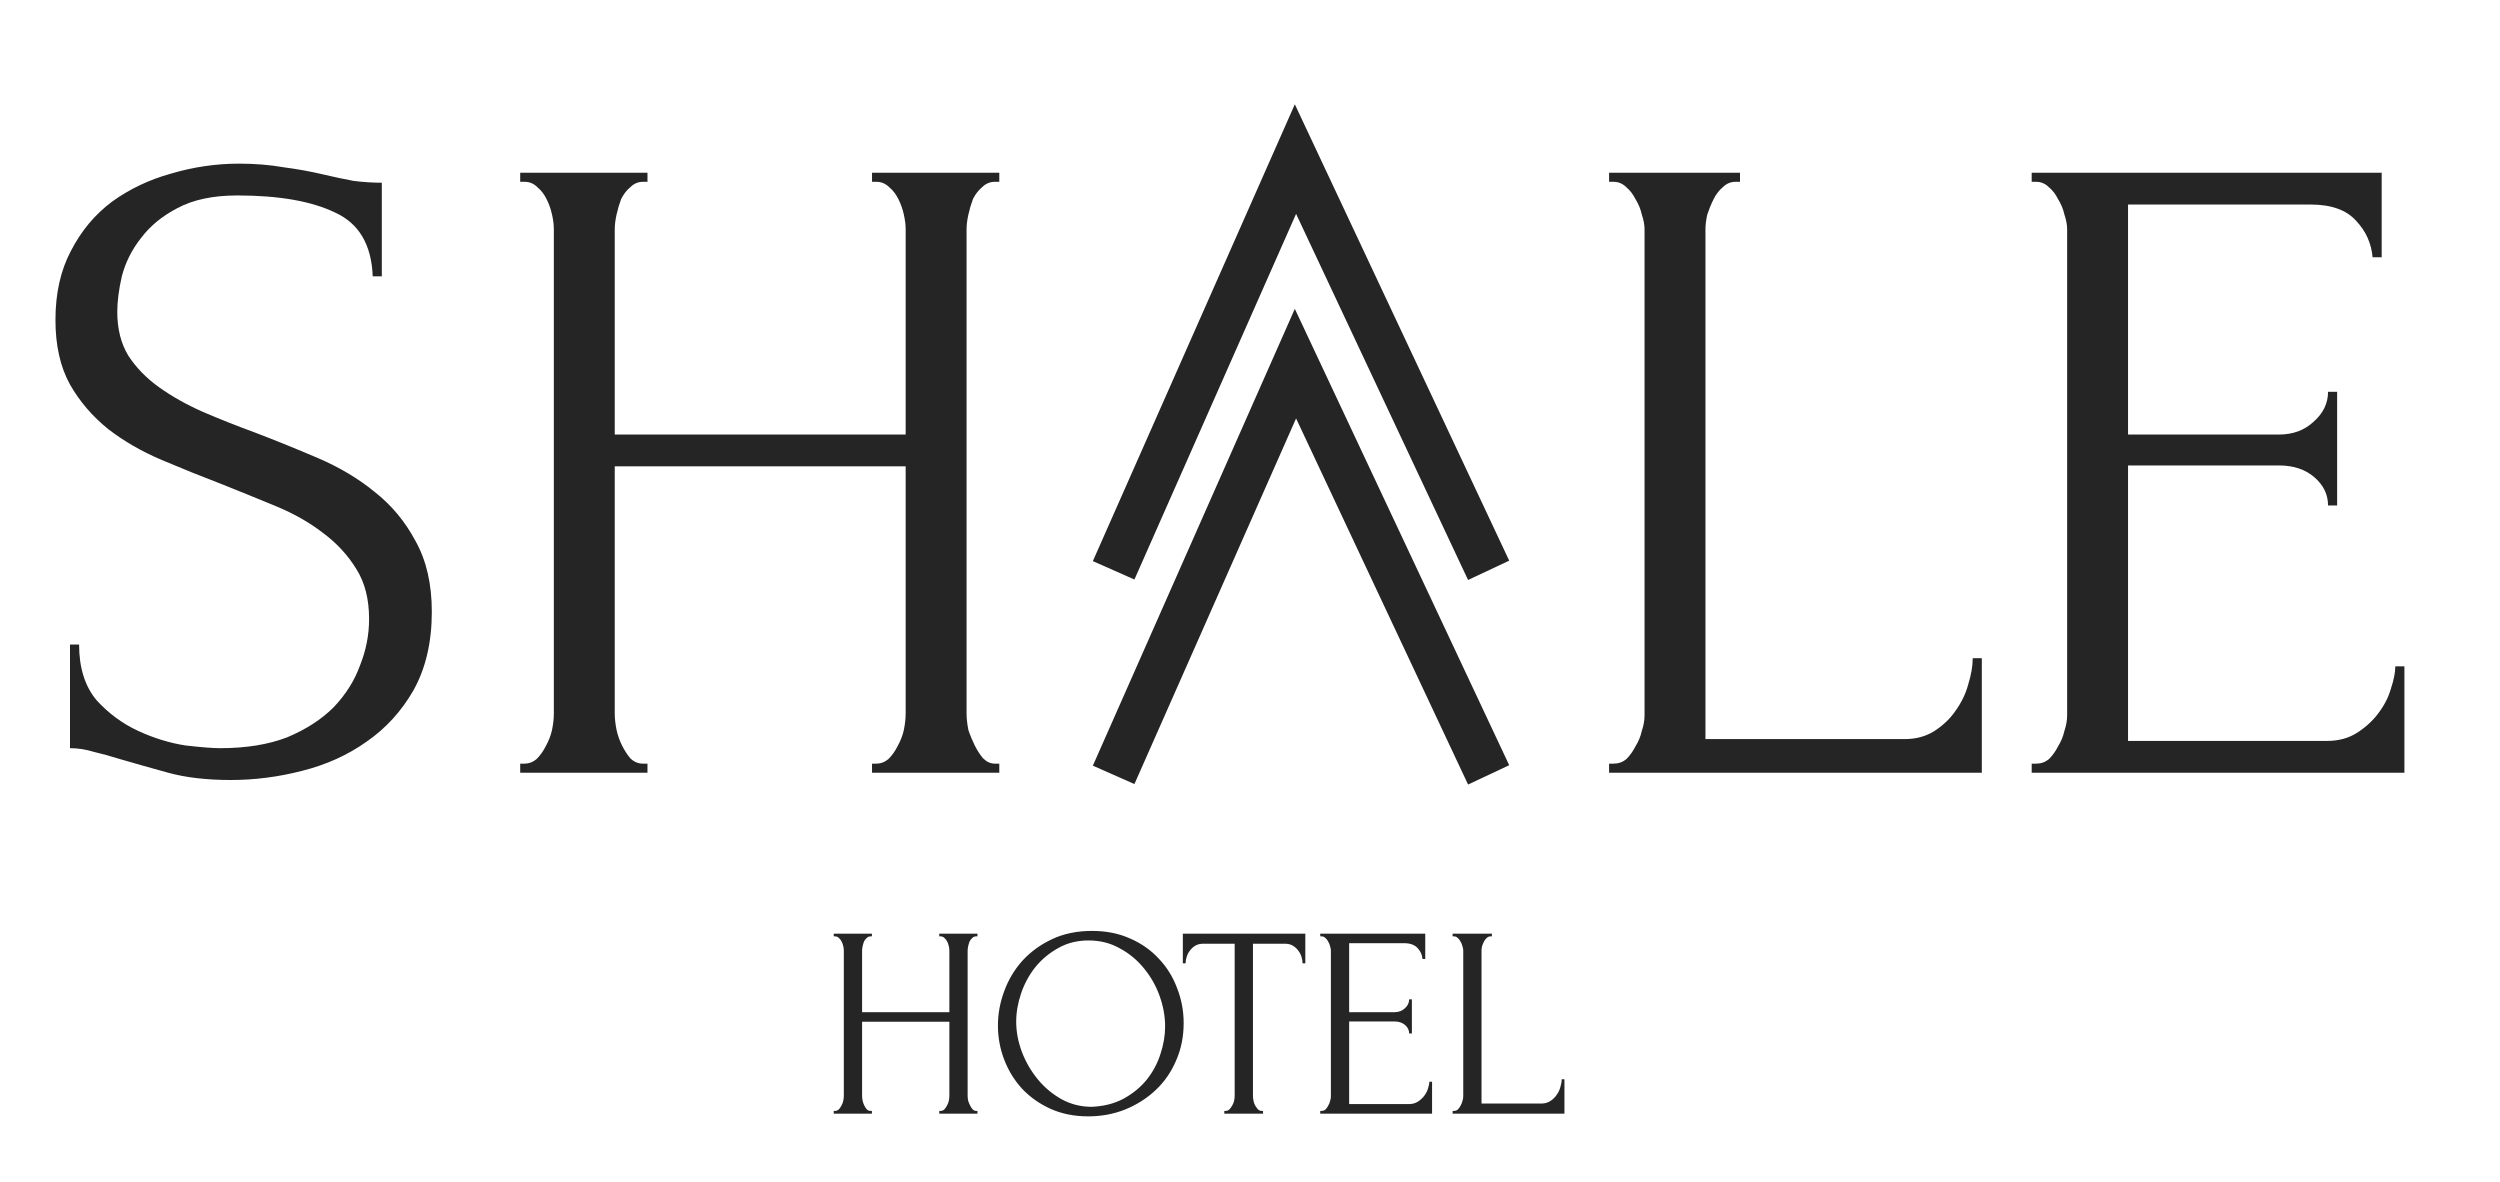
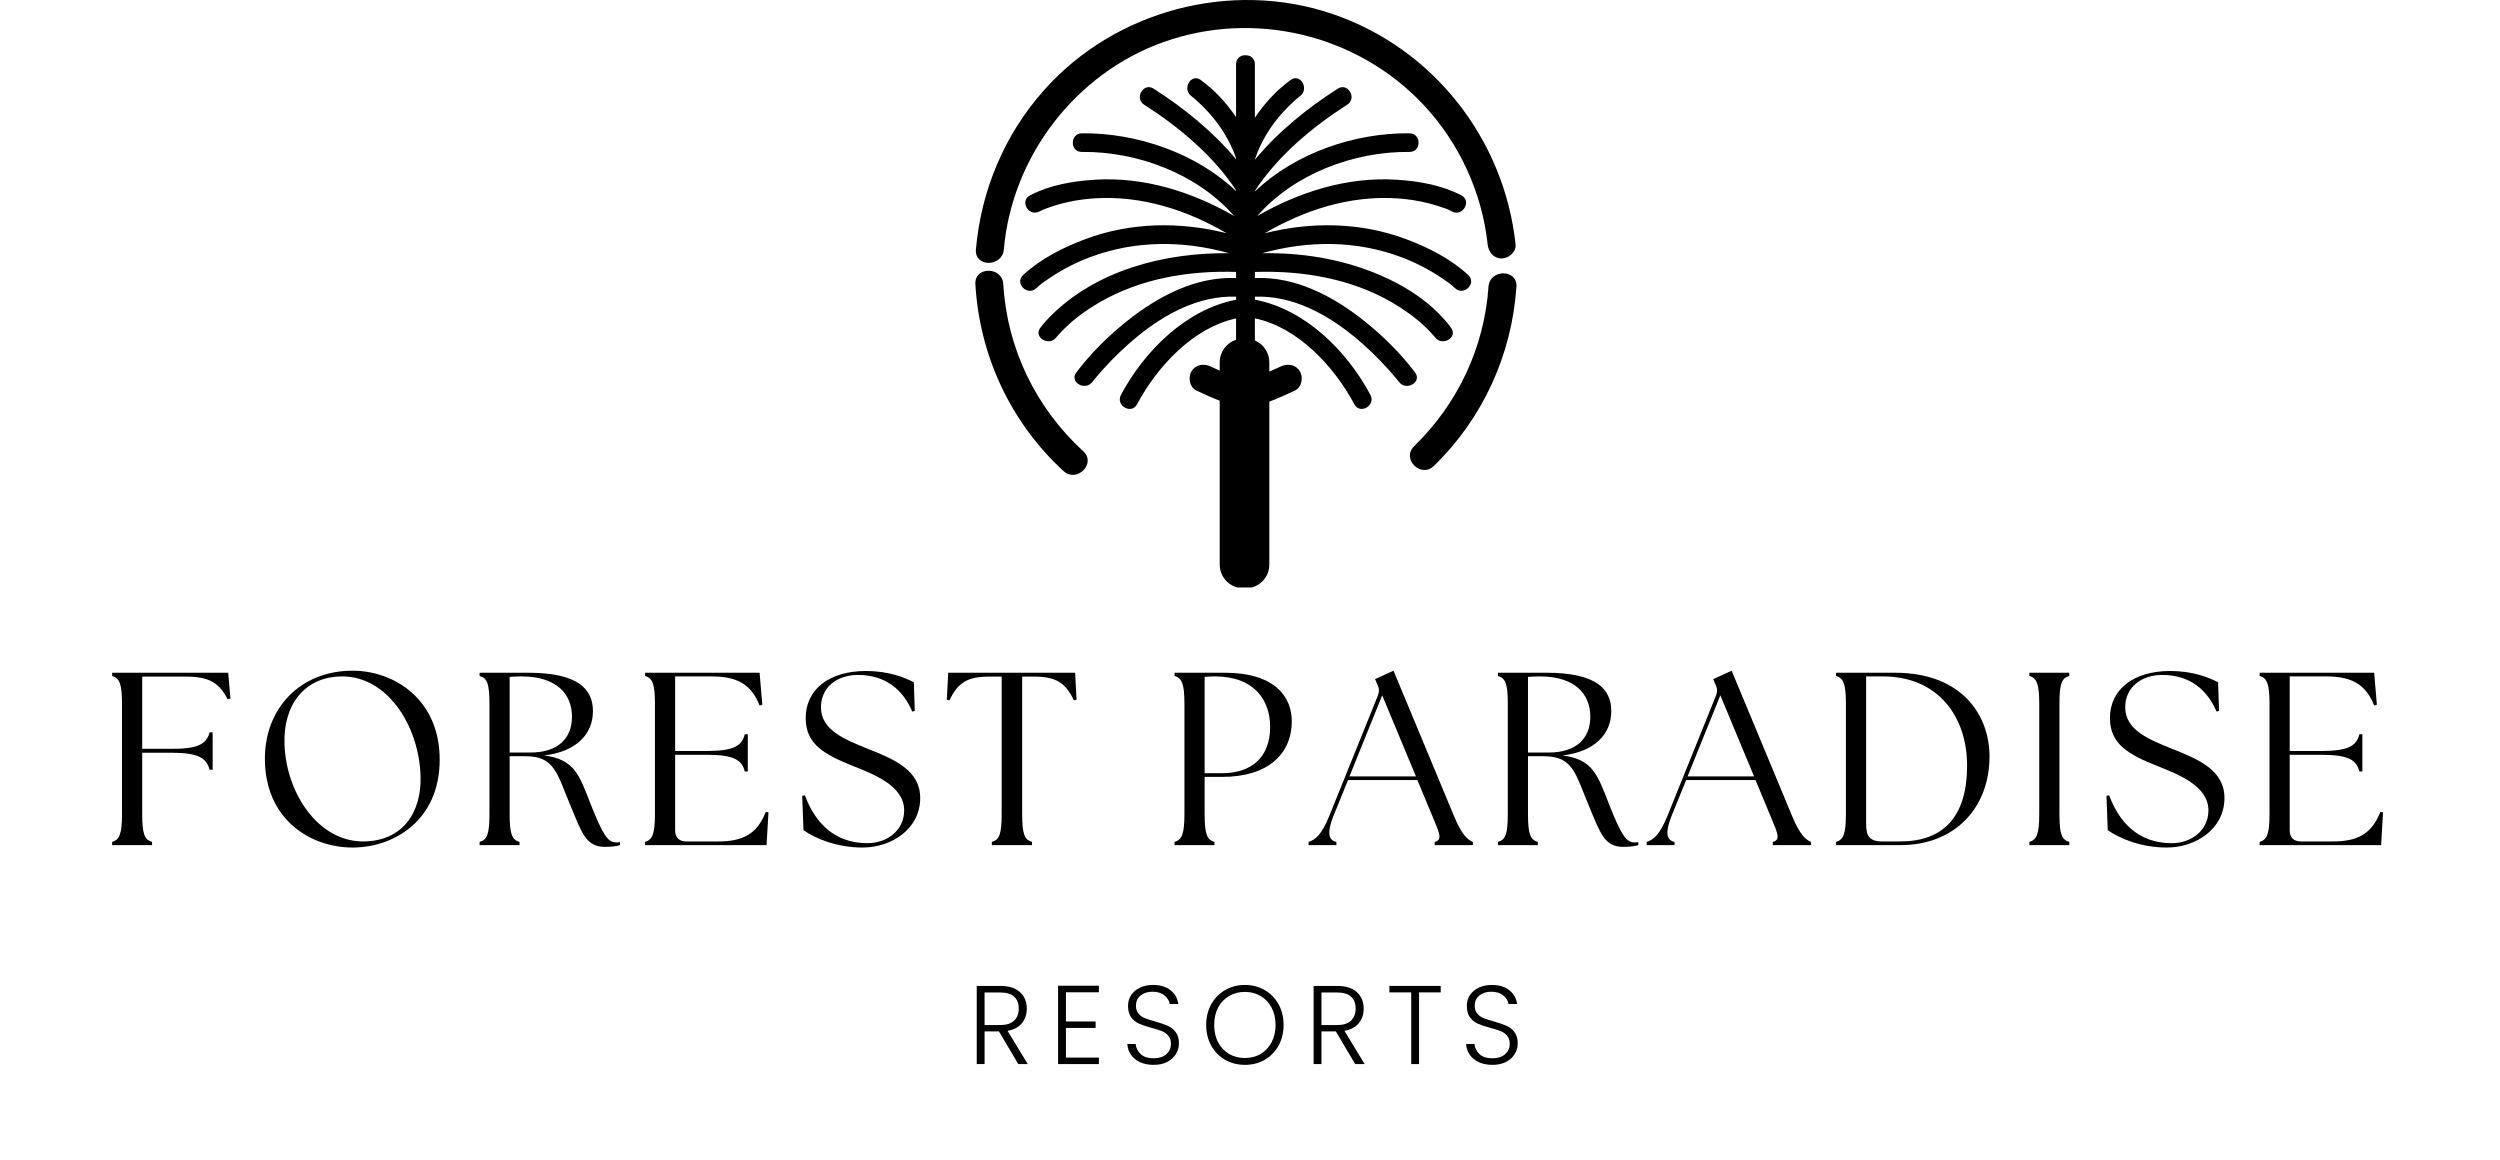
- <svg xmlns="http://www.w3.org/2000/svg" width="110" height="52" viewBox="0 0 110 52" fill="none">
-   <path d="M41.328 48.88H41.388C41.444 48.88 41.496 48.86 41.544 48.82C41.592 48.772 41.632 48.716 41.664 48.652C41.704 48.58 41.732 48.508 41.748 48.436C41.764 48.356 41.772 48.284 41.772 48.22V44.956H37.932V48.22C37.932 48.284 37.94 48.356 37.956 48.436C37.972 48.508 37.996 48.576 38.028 48.64C38.06 48.704 38.096 48.76 38.136 48.808C38.184 48.856 38.24 48.88 38.304 48.88H38.364V49H36.684V48.88H36.744C36.8 48.88 36.852 48.86 36.9 48.82C36.948 48.772 36.988 48.716 37.02 48.652C37.06 48.58 37.088 48.508 37.104 48.436C37.12 48.356 37.128 48.284 37.128 48.22V41.824C37.128 41.768 37.12 41.704 37.104 41.632C37.088 41.56 37.064 41.492 37.032 41.428C37 41.364 36.96 41.312 36.912 41.272C36.864 41.224 36.808 41.2 36.744 41.2H36.684V41.08H38.364V41.2H38.304C38.24 41.2 38.184 41.224 38.136 41.272C38.088 41.312 38.048 41.364 38.016 41.428C37.992 41.492 37.972 41.56 37.956 41.632C37.94 41.704 37.932 41.768 37.932 41.824V44.536H41.772V41.824C41.772 41.768 41.764 41.704 41.748 41.632C41.732 41.56 41.708 41.492 41.676 41.428C41.644 41.364 41.604 41.312 41.556 41.272C41.508 41.224 41.452 41.2 41.388 41.2H41.328V41.08H43.008V41.2H42.948C42.884 41.2 42.828 41.224 42.78 41.272C42.732 41.312 42.692 41.364 42.66 41.428C42.636 41.492 42.616 41.56 42.6 41.632C42.584 41.704 42.576 41.768 42.576 41.824V48.22C42.576 48.284 42.584 48.356 42.6 48.436C42.624 48.508 42.652 48.576 42.684 48.64C42.716 48.704 42.752 48.76 42.792 48.808C42.84 48.856 42.892 48.88 42.948 48.88H43.008V49H41.328V48.88ZM48.049 40.96C48.673 40.96 49.233 41.072 49.729 41.296C50.225 41.512 50.645 41.808 50.989 42.184C51.341 42.552 51.609 42.984 51.793 43.48C51.985 43.968 52.081 44.48 52.081 45.016C52.081 45.616 51.969 46.168 51.745 46.672C51.529 47.176 51.229 47.608 50.845 47.968C50.461 48.328 50.013 48.612 49.501 48.82C48.997 49.02 48.457 49.12 47.881 49.12C47.265 49.12 46.709 49.008 46.213 48.784C45.725 48.56 45.309 48.264 44.965 47.896C44.629 47.528 44.369 47.104 44.185 46.624C44.001 46.144 43.909 45.644 43.909 45.124C43.909 44.612 44.001 44.108 44.185 43.612C44.369 43.108 44.637 42.66 44.989 42.268C45.349 41.876 45.785 41.56 46.297 41.32C46.809 41.08 47.393 40.96 48.049 40.96ZM48.037 48.7C48.573 48.676 49.041 48.556 49.441 48.34C49.849 48.116 50.189 47.836 50.461 47.5C50.733 47.156 50.933 46.78 51.061 46.372C51.197 45.964 51.265 45.56 51.265 45.16C51.265 44.72 51.185 44.276 51.025 43.828C50.865 43.38 50.637 42.976 50.341 42.616C50.045 42.248 49.689 41.952 49.273 41.728C48.865 41.496 48.405 41.38 47.893 41.38C47.397 41.38 46.953 41.492 46.561 41.716C46.169 41.932 45.833 42.212 45.553 42.556C45.281 42.9 45.073 43.284 44.929 43.708C44.785 44.132 44.713 44.548 44.713 44.956C44.713 45.396 44.797 45.84 44.965 46.288C45.133 46.728 45.365 47.128 45.661 47.488C45.957 47.848 46.305 48.14 46.705 48.364C47.113 48.588 47.557 48.7 48.037 48.7ZM55.514 48.88H55.574V49H53.87V48.88H53.929C53.993 48.88 54.05 48.856 54.097 48.808C54.145 48.76 54.185 48.704 54.218 48.64C54.258 48.576 54.285 48.508 54.301 48.436C54.318 48.356 54.325 48.284 54.325 48.22V41.524H52.934C52.806 41.524 52.694 41.552 52.597 41.608C52.502 41.664 52.422 41.736 52.358 41.824C52.294 41.904 52.245 41.996 52.214 42.1C52.181 42.196 52.166 42.292 52.166 42.388H52.045V41.08H57.434V42.388H57.313C57.313 42.292 57.297 42.196 57.266 42.1C57.233 41.996 57.185 41.904 57.121 41.824C57.057 41.736 56.977 41.664 56.882 41.608C56.785 41.552 56.673 41.524 56.545 41.524H55.13V48.22C55.13 48.284 55.138 48.356 55.154 48.436C55.169 48.508 55.194 48.576 55.225 48.64C55.266 48.704 55.306 48.76 55.346 48.808C55.394 48.856 55.45 48.88 55.514 48.88ZM58.091 48.88H58.151C58.215 48.88 58.271 48.86 58.319 48.82C58.367 48.772 58.407 48.716 58.439 48.652C58.479 48.588 58.507 48.52 58.523 48.448C58.547 48.376 58.559 48.308 58.559 48.244V41.824C58.559 41.768 58.547 41.704 58.523 41.632C58.507 41.56 58.479 41.492 58.439 41.428C58.407 41.364 58.367 41.312 58.319 41.272C58.271 41.224 58.215 41.2 58.151 41.2H58.091V41.08H62.711V42.196H62.591C62.575 42.012 62.503 41.852 62.375 41.716C62.247 41.572 62.047 41.5 61.775 41.5H59.363V44.536H61.355C61.539 44.536 61.691 44.48 61.811 44.368C61.939 44.256 62.003 44.124 62.003 43.972H62.123V45.472H62.003C62.003 45.328 61.943 45.204 61.823 45.1C61.703 44.996 61.547 44.944 61.355 44.944H59.363V48.58H61.991C62.143 48.58 62.275 48.544 62.387 48.472C62.499 48.4 62.591 48.316 62.663 48.22C62.743 48.116 62.799 48.008 62.831 47.896C62.871 47.776 62.891 47.676 62.891 47.596H63.011V49H58.091V48.88ZM63.915 48.88H63.975C64.039 48.88 64.095 48.86 64.143 48.82C64.191 48.772 64.231 48.716 64.263 48.652C64.303 48.588 64.331 48.52 64.347 48.448C64.371 48.376 64.383 48.308 64.383 48.244V41.824C64.383 41.768 64.371 41.704 64.347 41.632C64.331 41.56 64.303 41.492 64.263 41.428C64.231 41.364 64.191 41.312 64.143 41.272C64.095 41.224 64.039 41.2 63.975 41.2H63.915V41.08H65.643V41.2H65.583C65.519 41.2 65.463 41.224 65.415 41.272C65.367 41.312 65.327 41.364 65.295 41.428C65.263 41.492 65.235 41.56 65.211 41.632C65.195 41.704 65.187 41.768 65.187 41.824V48.556H67.815C67.967 48.556 68.099 48.52 68.211 48.448C68.323 48.376 68.415 48.288 68.487 48.184C68.567 48.072 68.623 47.956 68.655 47.836C68.695 47.708 68.715 47.592 68.715 47.488H68.835V49H63.915V48.88Z" fill="#252525" />
-   <path d="M70.8 33.6H71C71.213 33.6 71.4 33.533 71.56 33.4C71.72 33.24 71.853 33.053 71.96 32.84C72.093 32.627 72.187 32.4 72.24 32.16C72.32 31.92 72.36 31.693 72.36 31.48V10.08C72.36 9.893 72.32 9.68 72.24 9.44C72.187 9.2 72.093 8.973 71.96 8.76C71.853 8.547 71.72 8.373 71.56 8.24C71.4 8.08 71.213 8 71 8H70.8V7.6H76.56V8H76.36C76.147 8 75.96 8.08 75.8 8.24C75.64 8.373 75.507 8.547 75.4 8.76C75.293 8.973 75.2 9.2 75.12 9.44C75.067 9.68 75.04 9.893 75.04 10.08V32.52H83.8C84.307 32.52 84.747 32.4 85.12 32.16C85.493 31.92 85.8 31.627 86.04 31.28C86.307 30.907 86.493 30.52 86.6 30.12C86.733 29.693 86.8 29.307 86.8 28.96H87.2V34H70.8V33.6ZM89.394 33.6H89.594C89.807 33.6 89.994 33.533 90.154 33.4C90.314 33.24 90.447 33.053 90.554 32.84C90.687 32.627 90.78 32.4 90.834 32.16C90.914 31.92 90.954 31.693 90.954 31.48V10.08C90.954 9.893 90.914 9.68 90.834 9.44C90.78 9.2 90.687 8.973 90.554 8.76C90.447 8.547 90.314 8.373 90.154 8.24C89.994 8.08 89.807 8 89.594 8H89.394V7.6H104.794V11.32H104.394C104.34 10.707 104.1 10.173 103.674 9.72C103.247 9.24 102.58 9 101.674 9H93.634V19.12H100.274C100.887 19.12 101.394 18.933 101.794 18.56C102.22 18.187 102.434 17.747 102.434 17.24H102.834V22.24H102.434C102.434 21.76 102.234 21.347 101.834 21C101.434 20.653 100.914 20.48 100.274 20.48H93.634V32.6H102.394C102.9 32.6 103.34 32.48 103.714 32.24C104.087 32 104.394 31.72 104.634 31.4C104.9 31.053 105.087 30.693 105.194 30.32C105.327 29.92 105.394 29.587 105.394 29.32H105.794V34H89.394V33.6Z" fill="#252525" />
-   <path d="M19 26.92C19 28.253 18.733 29.4 18.2 30.36C17.667 31.293 16.973 32.053 16.12 32.64C15.293 33.227 14.347 33.653 13.28 33.92C12.24 34.187 11.2 34.32 10.16 34.32C9.093 34.32 8.173 34.213 7.4 34C6.627 33.787 5.92 33.587 5.28 33.4C4.853 33.267 4.467 33.16 4.12 33.08C3.773 32.973 3.427 32.92 3.08 32.92V28.36H3.48C3.48 29.373 3.733 30.187 4.24 30.8C4.773 31.387 5.387 31.84 6.08 32.16C6.773 32.48 7.467 32.693 8.16 32.8C8.853 32.88 9.36 32.92 9.68 32.92C10.827 32.92 11.813 32.76 12.64 32.44C13.467 32.093 14.147 31.653 14.68 31.12C15.213 30.56 15.6 29.947 15.84 29.28C16.107 28.613 16.24 27.933 16.24 27.24C16.24 26.36 16.053 25.627 15.68 25.04C15.307 24.427 14.813 23.893 14.2 23.44C13.613 22.987 12.933 22.6 12.16 22.28C11.387 21.96 10.6 21.64 9.8 21.32C8.893 20.973 8 20.613 7.12 20.24C6.24 19.867 5.453 19.413 4.76 18.88C4.067 18.32 3.507 17.667 3.08 16.92C2.653 16.147 2.44 15.2 2.44 14.08C2.44 12.907 2.667 11.893 3.12 11.04C3.573 10.16 4.173 9.44 4.92 8.88C5.693 8.32 6.56 7.907 7.52 7.64C8.507 7.347 9.507 7.2 10.52 7.2C11.213 7.2 11.867 7.253 12.48 7.36C13.093 7.44 13.68 7.547 14.24 7.68C14.693 7.787 15.133 7.88 15.56 7.96C15.987 8.013 16.4 8.04 16.8 8.04V12.16H16.4C16.347 10.773 15.8 9.84 14.76 9.36C13.72 8.853 12.28 8.6 10.44 8.6C9.373 8.6 8.493 8.787 7.8 9.16C7.133 9.507 6.6 9.947 6.2 10.48C5.8 10.987 5.52 11.547 5.36 12.16C5.227 12.747 5.16 13.267 5.16 13.72C5.16 14.467 5.32 15.107 5.64 15.64C5.987 16.173 6.44 16.64 7 17.04C7.56 17.44 8.2 17.8 8.92 18.12C9.667 18.44 10.44 18.747 11.24 19.04C12.147 19.387 13.067 19.76 14 20.16C14.933 20.56 15.76 21.053 16.48 21.64C17.227 22.227 17.827 22.947 18.28 23.8C18.76 24.653 19 25.693 19 26.92ZM38.369 33.6H38.569C38.756 33.6 38.929 33.533 39.089 33.4C39.249 33.24 39.383 33.053 39.489 32.84C39.623 32.6 39.716 32.36 39.769 32.12C39.823 31.853 39.849 31.613 39.849 31.4V20.52H27.049V31.4C27.049 31.613 27.076 31.853 27.129 32.12C27.183 32.36 27.263 32.587 27.369 32.8C27.476 33.013 27.596 33.2 27.729 33.36C27.889 33.52 28.076 33.6 28.289 33.6H28.489V34H22.889V33.6H23.089C23.276 33.6 23.449 33.533 23.609 33.4C23.769 33.24 23.903 33.053 24.009 32.84C24.143 32.6 24.236 32.36 24.289 32.12C24.343 31.853 24.369 31.613 24.369 31.4V10.08C24.369 9.893 24.343 9.68 24.289 9.44C24.236 9.2 24.156 8.973 24.049 8.76C23.943 8.547 23.809 8.373 23.649 8.24C23.489 8.08 23.303 8 23.089 8H22.889V7.6H28.489V8H28.289C28.076 8 27.889 8.08 27.729 8.24C27.569 8.373 27.436 8.547 27.329 8.76C27.249 8.973 27.183 9.2 27.129 9.44C27.076 9.68 27.049 9.893 27.049 10.08V19.12H39.849V10.08C39.849 9.893 39.823 9.68 39.769 9.44C39.716 9.2 39.636 8.973 39.529 8.76C39.423 8.547 39.289 8.373 39.129 8.24C38.969 8.08 38.783 8 38.569 8H38.369V7.6H43.969V8H43.769C43.556 8 43.369 8.08 43.209 8.24C43.049 8.373 42.916 8.547 42.809 8.76C42.729 8.973 42.663 9.2 42.609 9.44C42.556 9.68 42.529 9.893 42.529 10.08V31.4C42.529 31.613 42.556 31.853 42.609 32.12C42.689 32.36 42.783 32.587 42.889 32.8C42.996 33.013 43.116 33.2 43.249 33.36C43.409 33.52 43.583 33.6 43.769 33.6H43.969V34H38.369V33.6Z" fill="#252525" />
-   <path d="M49 25.094L57 7L65.5 25.094" stroke="#252525" stroke-width="2" />
-   <path d="M49 34.094L57 16L65.5 34.094" stroke="#252525" stroke-width="2" />
+ <svg xmlns="http://www.w3.org/2000/svg" width="539" zoomAndPan="magnify" viewBox="0 0 404.25 187.5" height="250" preserveAspectRatio="xMidYMid meet" version="1.0">
+   <defs>
+     <g />
+     <clipPath id="0afddac1cf">
+       <path d="M 157.715 0 L 245.211 0 L 245.211 94.996 L 157.715 94.996 Z M 157.715 0 " clip-rule="nonzero" />
+     </clipPath>
+   </defs>
+   <g clip-path="url(#0afddac1cf)">
+     <path fill="#000000" d="M 228.824 60.242 C 226.477 57.125 223.637 54.316 220.59 51.891 C 215.574 47.898 209.461 44.664 202.914 44.965 L 202.914 43.973 C 210.605 43.727 218.41 45.023 225.133 48.926 C 227.035 50.031 228.828 51.316 230.43 52.832 C 230.906 53.285 231.367 53.754 231.797 54.25 C 232.035 54.523 232.324 54.914 232.047 54.535 C 233.184 56.082 235.797 54.578 234.645 53.016 C 230.16 46.914 222.016 43.371 214.852 41.902 C 211.316 41.18 207.719 40.895 204.117 40.938 C 211.52 38.875 219.285 38.844 226.57 41.578 C 228.891 42.445 231.109 43.598 233.164 44.98 C 234.129 45.633 234.496 45.867 235.293 46.609 C 236.707 47.93 238.84 45.805 237.422 44.48 C 234.617 41.855 230.93 40.008 227.375 38.672 C 220.016 35.914 212.039 35.82 204.496 37.719 C 210.969 33.941 218.238 31.602 225.816 32.07 C 228.09 32.211 230.348 32.617 232.52 33.309 C 233.641 33.668 234.008 33.781 234.797 34.199 C 236.508 35.105 238.027 32.508 236.316 31.598 C 233.16 29.926 229.332 29.277 225.816 29.059 C 217.875 28.566 210.125 31 203.301 34.93 C 209.25 28.102 218.949 24.465 227.926 24.566 C 229.863 24.59 229.867 21.578 227.926 21.555 C 219.066 21.457 209.41 24.746 202.914 30.965 L 202.914 30.867 C 202.918 30.863 202.922 30.855 202.93 30.848 C 206.602 25.223 212.203 20.527 217.844 16.934 C 219.477 15.895 217.969 13.289 216.328 14.332 C 211.457 17.434 206.684 21.285 202.938 25.805 C 202.945 25.758 202.953 25.707 202.957 25.656 C 203.906 22.867 205.469 20.336 207.449 18.156 C 208.094 17.441 208.777 16.762 209.5 16.129 C 209.715 15.941 209.934 15.762 210.152 15.582 C 210.168 15.566 210.184 15.555 210.195 15.543 C 210.203 15.539 210.207 15.535 210.219 15.527 C 211.766 14.395 210.266 11.781 208.699 12.93 C 206.445 14.574 204.48 16.684 202.914 19.043 L 202.914 10.336 C 202.914 9.566 202.285 8.941 201.52 8.941 L 201.266 8.941 C 200.5 8.941 199.871 9.566 199.871 10.336 L 199.871 18.941 C 198.316 16.621 196.379 14.551 194.156 12.93 C 192.594 11.785 191.086 14.395 192.637 15.527 C 192.645 15.531 192.645 15.535 192.648 15.535 C 192.652 15.539 192.652 15.539 192.656 15.543 C 192.891 15.734 193.125 15.93 193.355 16.129 C 194.078 16.762 194.762 17.445 195.41 18.156 C 197.367 20.316 198.918 22.824 199.871 25.582 L 199.871 25.75 C 196.133 21.254 191.379 17.422 186.531 14.332 C 184.891 13.289 183.379 15.895 185.012 16.934 C 190.625 20.512 196.199 25.18 199.871 30.766 L 199.871 30.895 C 193.375 24.719 183.754 21.457 174.93 21.555 C 172.992 21.578 172.988 24.59 174.93 24.566 C 183.906 24.465 193.605 28.102 199.559 34.93 C 192.73 31 184.98 28.566 177.039 29.059 C 173.523 29.277 169.695 29.926 166.539 31.598 C 164.828 32.504 166.348 35.105 168.062 34.199 C 168.266 34.09 168.48 33.996 168.695 33.902 C 168.566 33.957 168.945 33.797 169.238 33.688 C 169.602 33.551 169.969 33.426 170.336 33.309 C 172.508 32.617 174.766 32.211 177.039 32.07 C 184.617 31.602 191.887 33.941 198.359 37.719 C 190.816 35.82 182.84 35.914 175.484 38.672 C 171.926 40.008 168.238 41.855 165.434 44.48 C 164.016 45.805 166.148 47.934 167.562 46.609 C 168.355 45.867 168.727 45.633 169.691 44.98 C 171.742 43.598 173.965 42.445 176.285 41.578 C 183.574 38.844 191.336 38.875 198.742 40.941 C 188.328 40.836 177.328 43.637 169.82 51.168 C 169.242 51.746 168.695 52.355 168.211 53.016 C 167.062 54.578 169.672 56.082 170.809 54.535 C 170.531 54.914 170.82 54.523 171.059 54.25 C 171.488 53.754 171.949 53.285 172.43 52.832 C 174.027 51.316 175.82 50.031 177.723 48.926 C 184.426 45.035 192.203 43.734 199.871 43.969 L 199.871 44.961 C 193.352 44.688 187.262 47.914 182.266 51.891 C 179.219 54.316 176.379 57.125 174.031 60.242 C 172.891 61.758 175.363 63.227 176.551 61.855 C 176.512 61.91 176.492 61.938 176.578 61.832 C 176.723 61.652 176.867 61.469 177.012 61.289 C 177.48 60.723 177.961 60.168 178.453 59.625 C 180.125 57.773 181.93 56.039 183.859 54.457 C 188.379 50.742 193.914 47.762 199.871 47.973 L 199.871 48.469 C 191.781 50.027 185.035 56.762 181.258 63.855 C 180.348 65.566 182.945 67.09 183.859 65.375 C 187.078 59.328 192.91 52.977 199.871 51.492 L 199.871 54.938 C 198.34 55.438 197.227 56.879 197.227 58.57 L 197.227 59.93 C 196.727 59.711 196.234 59.484 195.742 59.254 C 194.641 58.73 193.305 58.945 192.652 60.062 C 192.078 61.043 192.355 62.629 193.461 63.152 C 194.691 63.734 195.949 64.301 197.227 64.797 L 197.227 91.301 C 197.227 93.402 198.949 95.121 201.051 95.121 L 201.426 95.121 C 203.527 95.121 205.25 93.402 205.25 91.301 L 205.25 64.945 C 206.66 64.414 208.043 63.789 209.395 63.152 C 210.496 62.633 210.781 61.051 210.203 60.062 C 209.543 58.934 208.219 58.73 207.113 59.254 C 206.5 59.543 205.879 59.824 205.25 60.09 L 205.25 58.57 C 205.25 56.996 204.281 55.633 202.914 55.051 L 202.914 51.477 C 209.906 52.934 215.766 59.309 219 65.375 C 219.91 67.086 222.508 65.566 221.598 63.855 C 217.809 56.742 211.035 49.988 202.914 48.457 L 202.914 47.977 C 208.898 47.738 214.457 50.727 219 54.457 C 220.898 56.016 222.676 57.723 224.324 59.539 C 224.844 60.109 225.352 60.691 225.844 61.289 C 225.98 61.461 226.117 61.633 226.254 61.801 C 226.371 61.945 226.34 61.906 226.289 61.84 C 227.473 63.234 229.969 61.762 228.824 60.242 Z M 240.688 46.371 C 240.027 56.18 235.695 65.324 228.656 72.16 C 226.566 74.188 229.762 77.379 231.852 75.352 C 239.766 67.664 244.465 57.367 245.207 46.371 C 245.402 43.469 240.883 43.48 240.688 46.371 Z M 162.234 45.949 C 162.07 43.062 157.551 43.043 157.719 45.949 C 158.379 57.5 163.438 68.348 171.977 76.176 C 174.117 78.137 177.32 74.949 175.172 72.98 C 167.52 65.969 162.828 56.336 162.234 45.949 Z M 157.805 40.34 C 158.637 30.754 162.445 21.723 168.863 14.531 C 180.344 1.664 199.055 -3.293 215.402 2.238 C 231.719 7.758 243.25 22.473 245.07 39.535 C 245.199 40.754 243.934 41.793 242.812 41.793 C 241.5 41.793 240.684 40.746 240.555 39.535 C 239.652 31.09 235.922 23.027 230.094 16.855 C 219.426 5.559 202.816 1.59 188.176 6.789 C 173.906 11.859 163.633 25.285 162.32 40.34 C 162.07 43.219 157.551 43.234 157.805 40.34 " fill-opacity="1" fill-rule="nonzero" />
+   </g>
+   <g fill="#000000" fill-opacity="1">
+     <g transform="translate(16.10386, 136.6553)">
+       <g>
+         <path d="M 2.031 0 L 8.484 0 L 8.484 -0.516 C 7.25 -0.875 6.891 -1.797 6.891 -5.062 L 6.891 -14.938 L 11.625 -14.938 C 16.172 -14.938 17.281 -13.984 17.797 -12.188 L 18.281 -12.188 L 18.281 -18.234 L 17.797 -18.234 C 17.281 -16.484 16.172 -15.531 11.625 -15.578 L 6.891 -15.578 L 6.891 -27.25 L 13.938 -27.25 C 17.688 -27.25 19.359 -26.25 20.703 -23.578 L 21.156 -23.703 L 20.797 -27.875 L 2.031 -27.875 L 2.031 -27.359 C 3.219 -27 3.625 -26.094 3.625 -22.828 L 3.625 -5.062 C 3.625 -1.797 3.219 -0.875 2.031 -0.516 Z M 2.031 0 " />
+       </g>
+     </g>
+   </g>
+   <g fill="#000000" fill-opacity="1">
+     <g transform="translate(40.75393, 136.6553)">
+       <g>
+         <path d="M 16.25 0.391 C 22.938 0.391 30.344 -3.984 30.344 -13.828 C 30.344 -23.578 22.984 -28.203 16.25 -28.203 C 7.812 -28.203 2.078 -22.141 2.078 -13.984 C 2.078 -4.109 9.484 0.391 16.25 0.391 Z M 5.25 -16.297 C 5.016 -22.781 8.562 -27.281 14.609 -27.281 C 21.75 -27.281 26.969 -19.516 27.25 -11.188 C 27.438 -5.219 24.297 -0.594 17.922 -0.594 C 10.797 -0.594 5.531 -8.281 5.25 -16.297 Z M 5.25 -16.297 " />
+       </g>
+     </g>
+   </g>
+   <g fill="#000000" fill-opacity="1">
+     <g transform="translate(75.51888, 136.6553)">
+       <g>
+         <path d="M 22.297 0.281 C 23.094 0.281 24.141 0.203 24.734 0 L 24.734 -0.484 C 24.531 -0.438 24.328 -0.438 24.094 -0.438 C 22.734 -0.438 21.938 -1.75 20.031 -6.531 C 18.125 -11.438 17.359 -13.859 12.469 -14.5 C 17.641 -15.094 20.359 -17.922 20.359 -21.672 C 20.359 -25.219 17.969 -27.875 9.875 -27.875 L 2.031 -27.875 L 2.031 -27.359 C 3.266 -27 3.625 -26.094 3.625 -22.828 L 3.625 -5.062 C 3.625 -1.797 3.266 -0.875 2.031 -0.516 L 2.031 0 L 8.484 0 L 8.484 -0.516 C 7.25 -0.875 6.891 -1.797 6.891 -5.062 L 6.891 -14.375 L 9.438 -14.375 C 14.219 -14.375 14.531 -11.594 16.844 -6.094 C 18.594 -1.953 19.234 0.281 22.297 0.281 Z M 6.891 -14.969 L 6.891 -27.203 C 7.531 -27.25 8.172 -27.281 8.766 -27.281 C 14.656 -27.281 16.969 -24.297 16.969 -20.75 C 16.969 -17.359 14.812 -14.969 10.234 -14.969 Z M 6.891 -14.969 " />
+       </g>
+     </g>
+   </g>
+   <g fill="#000000" fill-opacity="1">
+     <g transform="translate(102.2795, 136.6553)">
+       <g>
+         <path d="M 2.031 0 L 21.672 0 L 21.984 -5.297 L 21.547 -5.375 C 20.109 -1.672 17.688 -0.594 13.859 -0.594 L 8.688 -0.594 C 7.531 -0.594 6.891 -1.234 6.891 -2.391 L 6.891 -14.609 L 11.984 -14.609 C 16.531 -14.609 17.688 -13.703 18.156 -11.906 L 18.641 -11.906 L 18.641 -17.922 L 18.156 -17.922 C 17.688 -16.125 16.531 -15.219 11.984 -15.219 L 6.891 -15.219 L 6.891 -27.281 L 12.75 -27.281 C 16.812 -27.281 19.156 -26.094 20.547 -22.578 L 20.984 -22.703 L 20.547 -27.875 L 2.031 -27.875 L 2.031 -27.359 C 3.219 -27 3.625 -26.094 3.625 -22.828 L 3.625 -5.062 C 3.625 -1.797 3.219 -0.875 2.031 -0.516 Z M 2.031 0 " />
+       </g>
+     </g>
+   </g>
+   <g fill="#000000" fill-opacity="1">
+     <g transform="translate(128.1243, 136.6553)">
+       <g>
+         <path d="M 11.344 0.391 C 16.047 0.391 20.672 -2.625 20.672 -7.609 C 20.672 -12.109 16.531 -13.859 12.109 -15.609 C 8.719 -17 4.625 -18.516 4.625 -22.266 C 4.625 -25.656 7.375 -27.516 10.594 -27.516 C 15.141 -27.516 17.922 -25.047 19.391 -21.594 L 19.797 -21.703 L 19.641 -26.328 C 18.078 -27.156 15.5 -28.156 11.875 -28.156 C 6.016 -28.156 2.156 -25.219 2.156 -20.547 C 2.156 -16.328 5.141 -14.656 9.844 -12.781 C 13.188 -11.438 18.078 -9.594 18.078 -5.609 C 18.078 -2.391 15.328 -0.312 12.141 -0.312 C 6.609 -0.312 3.578 -3.859 2.031 -8.047 L 1.594 -7.969 L 1.797 -2.422 C 3.672 -1.078 7.172 0.391 11.344 0.391 Z M 11.344 0.391 " />
+       </g>
+     </g>
+   </g>
+   <g fill="#000000" fill-opacity="1">
+     <g transform="translate(152.4558, 136.6553)">
+       <g>
+         <path d="M 7.922 0 L 14.422 0 L 14.422 -0.516 C 13.188 -0.875 12.828 -1.797 12.828 -5.062 L 12.828 -27.25 L 14.703 -27.25 C 18.281 -27.25 19.828 -26.281 21.188 -23.422 L 21.625 -23.5 L 21.391 -27.875 L 0.875 -27.875 L 0.641 -23.5 L 1.078 -23.422 C 2.422 -26.281 3.984 -27.25 7.562 -27.25 L 9.516 -27.25 L 9.516 -5.062 C 9.516 -1.797 9.156 -0.875 7.922 -0.516 Z M 7.922 0 " />
+       </g>
+     </g>
+   </g>
+   <g fill="#000000" fill-opacity="1">
+     <g transform="translate(177.1456, 136.6553)">
+       <g />
+     </g>
+   </g>
+   <g fill="#000000" fill-opacity="1">
+     <g transform="translate(187.8977, 136.6553)">
+       <g>
+         <path d="M 2.031 0 L 8.484 0 L 8.484 -0.516 C 7.25 -0.875 6.891 -1.797 6.891 -5.062 L 6.891 -11.031 L 9.719 -11.031 C 17.125 -11.031 20.984 -14.734 20.984 -20.031 C 20.984 -23.891 18.359 -27.875 10.109 -27.875 L 2.031 -27.875 L 2.031 -27.359 C 3.219 -27 3.625 -26.094 3.625 -22.828 L 3.625 -5.062 C 3.625 -1.797 3.219 -0.875 2.031 -0.516 Z M 6.891 -11.625 L 6.891 -27.203 C 7.375 -27.25 8 -27.281 8.562 -27.281 C 14.969 -27.281 17.484 -23.375 17.484 -19.125 C 17.484 -14.422 14.734 -11.625 9.641 -11.625 Z M 6.891 -11.625 " />
+       </g>
+     </g>
+   </g>
+   <g fill="#000000" fill-opacity="1">
+     <g transform="translate(212.269, 136.6553)">
+       <g>
+         <path d="M -0.672 0 L 3.828 0 L 3.828 -0.516 C 2.469 -0.797 2.312 -2.109 3.344 -4.703 L 5.703 -10.516 L 16.922 -10.516 L 19.359 -4.656 C 20.625 -1.672 20.953 -0.875 19.719 -0.516 L 19.719 0 L 25.891 0 L 25.891 -0.516 C 25.047 -0.875 24.094 -1.672 22.859 -4.656 L 13.062 -28.203 L 10.078 -26.844 L 10.438 -26 C 10.75 -25.375 10.797 -24.859 10.516 -24.141 L 2.672 -4.703 C 1.438 -1.672 0.438 -0.875 -0.672 -0.516 Z M 5.938 -11.109 L 11.234 -24.219 L 16.688 -11.109 Z M 5.938 -11.109 " />
+       </g>
+     </g>
+   </g>
+   <g fill="#000000" fill-opacity="1">
+     <g transform="translate(240.1845, 136.6553)">
+       <g>
+         <path d="M 22.297 0.281 C 23.094 0.281 24.141 0.203 24.734 0 L 24.734 -0.484 C 24.531 -0.438 24.328 -0.438 24.094 -0.438 C 22.734 -0.438 21.938 -1.75 20.031 -6.531 C 18.125 -11.438 17.359 -13.859 12.469 -14.5 C 17.641 -15.094 20.359 -17.922 20.359 -21.672 C 20.359 -25.219 17.969 -27.875 9.875 -27.875 L 2.031 -27.875 L 2.031 -27.359 C 3.266 -27 3.625 -26.094 3.625 -22.828 L 3.625 -5.062 C 3.625 -1.797 3.266 -0.875 2.031 -0.516 L 2.031 0 L 8.484 0 L 8.484 -0.516 C 7.25 -0.875 6.891 -1.797 6.891 -5.062 L 6.891 -14.375 L 9.438 -14.375 C 14.219 -14.375 14.531 -11.594 16.844 -6.094 C 18.594 -1.953 19.234 0.281 22.297 0.281 Z M 6.891 -14.969 L 6.891 -27.203 C 7.531 -27.25 8.172 -27.281 8.766 -27.281 C 14.656 -27.281 16.969 -24.297 16.969 -20.75 C 16.969 -17.359 14.812 -14.969 10.234 -14.969 Z M 6.891 -14.969 " />
+       </g>
+     </g>
+   </g>
+   <g fill="#000000" fill-opacity="1">
+     <g transform="translate(266.9451, 136.6553)">
+       <g>
+         <path d="M -0.672 0 L 3.828 0 L 3.828 -0.516 C 2.469 -0.797 2.312 -2.109 3.344 -4.703 L 5.703 -10.516 L 16.922 -10.516 L 19.359 -4.656 C 20.625 -1.672 20.953 -0.875 19.719 -0.516 L 19.719 0 L 25.891 0 L 25.891 -0.516 C 25.047 -0.875 24.094 -1.672 22.859 -4.656 L 13.062 -28.203 L 10.078 -26.844 L 10.438 -26 C 10.75 -25.375 10.797 -24.859 10.516 -24.141 L 2.672 -4.703 C 1.438 -1.672 0.438 -0.875 -0.672 -0.516 Z M 5.938 -11.109 L 11.234 -24.219 L 16.688 -11.109 Z M 5.938 -11.109 " />
+       </g>
+     </g>
+   </g>
+   <g fill="#000000" fill-opacity="1">
+     <g transform="translate(294.8606, 136.6553)">
+       <g>
+         <path d="M 2.031 0 L 12.469 0 C 21.234 0 26.891 -6.047 26.844 -14.453 C 26.797 -20.906 22.5 -27.875 11.547 -27.875 L 2.031 -27.875 L 2.031 -27.359 C 3.219 -27 3.625 -26.094 3.625 -22.828 L 3.625 -5.062 C 3.625 -1.797 3.219 -0.875 2.031 -0.516 Z M 6.891 -3.5 L 6.891 -27.281 L 9.594 -27.281 C 18.484 -27.281 23.219 -20.828 23.219 -12.859 C 23.219 -4.547 19.359 -0.594 12.391 -0.594 L 9.484 -0.594 C 7.281 -0.594 6.891 -1.641 6.891 -3.5 Z M 6.891 -3.5 " />
+       </g>
+     </g>
+   </g>
+   <g fill="#000000" fill-opacity="1">
+     <g transform="translate(326.1212, 136.6553)">
+       <g>
+         <path d="M 2.031 0 L 8.484 0 L 8.484 -0.516 C 7.25 -0.875 6.891 -1.797 6.891 -5.062 L 6.891 -22.828 C 6.891 -26.094 7.25 -27 8.484 -27.359 L 8.484 -27.875 L 2.031 -27.875 L 2.031 -27.359 C 3.219 -27 3.625 -26.094 3.625 -22.828 L 3.625 -5.062 C 3.625 -1.797 3.219 -0.875 2.031 -0.516 Z M 2.031 0 " />
+       </g>
+     </g>
+   </g>
+   <g fill="#000000" fill-opacity="1">
+     <g transform="translate(339.0237, 136.6553)">
+       <g>
+         <path d="M 11.344 0.391 C 16.047 0.391 20.672 -2.625 20.672 -7.609 C 20.672 -12.109 16.531 -13.859 12.109 -15.609 C 8.719 -17 4.625 -18.516 4.625 -22.266 C 4.625 -25.656 7.375 -27.516 10.594 -27.516 C 15.141 -27.516 17.922 -25.047 19.391 -21.594 L 19.797 -21.703 L 19.641 -26.328 C 18.078 -27.156 15.5 -28.156 11.875 -28.156 C 6.016 -28.156 2.156 -25.219 2.156 -20.547 C 2.156 -16.328 5.141 -14.656 9.844 -12.781 C 13.188 -11.438 18.078 -9.594 18.078 -5.609 C 18.078 -2.391 15.328 -0.312 12.141 -0.312 C 6.609 -0.312 3.578 -3.859 2.031 -8.047 L 1.594 -7.969 L 1.797 -2.422 C 3.672 -1.078 7.172 0.391 11.344 0.391 Z M 11.344 0.391 " />
+       </g>
+     </g>
+   </g>
+   <g fill="#000000" fill-opacity="1">
+     <g transform="translate(363.3551, 136.6553)">
+       <g>
+         <path d="M 2.031 0 L 21.672 0 L 21.984 -5.297 L 21.547 -5.375 C 20.109 -1.672 17.688 -0.594 13.859 -0.594 L 8.688 -0.594 C 7.531 -0.594 6.891 -1.234 6.891 -2.391 L 6.891 -14.609 L 11.984 -14.609 C 16.531 -14.609 17.688 -13.703 18.156 -11.906 L 18.641 -11.906 L 18.641 -17.922 L 18.156 -17.922 C 17.688 -16.125 16.531 -15.219 11.984 -15.219 L 6.891 -15.219 L 6.891 -27.281 L 12.75 -27.281 C 16.812 -27.281 19.156 -26.094 20.547 -22.578 L 20.984 -22.703 L 20.547 -27.875 L 2.031 -27.875 L 2.031 -27.359 C 3.219 -27 3.625 -26.094 3.625 -22.828 L 3.625 -5.062 C 3.625 -1.797 3.219 -0.875 2.031 -0.516 Z M 2.031 0 " />
+       </g>
+     </g>
+   </g>
+   <g fill="#000000" fill-opacity="1">
+     <g transform="translate(156.4852, 172.0621)">
+       <g>
+         <path d="M 8.172 0 L 5.047 -5.281 L 2.719 -5.281 L 2.719 0 L 1.453 0 L 1.453 -12.641 L 5.25 -12.641 C 6.656 -12.641 7.723 -12.301 8.453 -11.625 C 9.18 -10.957 9.547 -10.07 9.547 -8.969 C 9.547 -8.051 9.285 -7.27 8.766 -6.625 C 8.242 -5.977 7.469 -5.562 6.438 -5.375 L 9.703 0 Z M 2.719 -6.312 L 5.266 -6.312 C 6.254 -6.312 7 -6.551 7.5 -7.031 C 8 -7.52 8.25 -8.164 8.25 -8.969 C 8.25 -9.801 8.004 -10.441 7.516 -10.891 C 7.035 -11.348 6.281 -11.578 5.25 -11.578 L 2.719 -11.578 Z M 2.719 -6.312 " />
+       </g>
+     </g>
+   </g>
+   <g fill="#000000" fill-opacity="1">
+     <g transform="translate(169.6423, 172.0621)">
+       <g>
+         <path d="M 2.719 -11.609 L 2.719 -6.891 L 7.516 -6.891 L 7.516 -5.844 L 2.719 -5.844 L 2.719 -1.047 L 8.047 -1.047 L 8.047 0 L 1.453 0 L 1.453 -12.672 L 8.047 -12.672 L 8.047 -11.609 Z M 2.719 -11.609 " />
+       </g>
+     </g>
+   </g>
+   <g fill="#000000" fill-opacity="1">
+     <g transform="translate(181.2793, 172.0621)">
+       <g>
+         <path d="M 5.281 0.125 C 4.445 0.125 3.711 -0.016 3.078 -0.297 C 2.453 -0.586 1.957 -0.992 1.594 -1.516 C 1.227 -2.035 1.035 -2.613 1.016 -3.25 L 2.359 -3.25 C 2.41 -2.633 2.676 -2.094 3.156 -1.625 C 3.645 -1.164 4.352 -0.938 5.281 -0.938 C 6.133 -0.938 6.812 -1.156 7.312 -1.594 C 7.812 -2.039 8.062 -2.602 8.062 -3.281 C 8.062 -3.82 7.922 -4.254 7.641 -4.578 C 7.367 -4.91 7.023 -5.16 6.609 -5.328 C 6.203 -5.492 5.641 -5.672 4.922 -5.859 C 4.078 -6.086 3.406 -6.312 2.906 -6.531 C 2.414 -6.75 1.992 -7.086 1.641 -7.547 C 1.297 -8.004 1.125 -8.625 1.125 -9.406 C 1.125 -10.062 1.289 -10.645 1.625 -11.156 C 1.969 -11.664 2.445 -12.066 3.062 -12.359 C 3.676 -12.648 4.379 -12.797 5.172 -12.797 C 6.348 -12.797 7.289 -12.508 8 -11.938 C 8.719 -11.363 9.133 -10.625 9.25 -9.719 L 7.875 -9.719 C 7.789 -10.238 7.504 -10.695 7.016 -11.094 C 6.535 -11.5 5.883 -11.703 5.062 -11.703 C 4.301 -11.703 3.664 -11.5 3.156 -11.094 C 2.656 -10.695 2.406 -10.145 2.406 -9.438 C 2.406 -8.914 2.539 -8.488 2.812 -8.156 C 3.094 -7.832 3.441 -7.586 3.859 -7.422 C 4.273 -7.254 4.844 -7.07 5.562 -6.875 C 6.375 -6.645 7.035 -6.414 7.547 -6.188 C 8.055 -5.969 8.484 -5.629 8.828 -5.172 C 9.18 -4.711 9.359 -4.098 9.359 -3.328 C 9.359 -2.734 9.195 -2.172 8.875 -1.641 C 8.562 -1.109 8.098 -0.68 7.484 -0.359 C 6.867 -0.035 6.133 0.125 5.281 0.125 Z M 5.281 0.125 " />
+       </g>
+     </g>
+   </g>
+   <g fill="#000000" fill-opacity="1">
+     <g transform="translate(194.165, 172.0621)">
+       <g>
+         <path d="M 7.125 0.125 C 5.957 0.125 4.895 -0.145 3.938 -0.688 C 2.988 -1.238 2.238 -2.004 1.688 -2.984 C 1.145 -3.973 0.875 -5.086 0.875 -6.328 C 0.875 -7.578 1.145 -8.691 1.688 -9.672 C 2.238 -10.648 2.988 -11.414 3.938 -11.969 C 4.895 -12.52 5.957 -12.797 7.125 -12.797 C 8.312 -12.797 9.379 -12.52 10.328 -11.969 C 11.285 -11.414 12.035 -10.648 12.578 -9.672 C 13.117 -8.691 13.391 -7.578 13.391 -6.328 C 13.391 -5.086 13.117 -3.973 12.578 -2.984 C 12.035 -2.004 11.285 -1.238 10.328 -0.688 C 9.379 -0.145 8.312 0.125 7.125 0.125 Z M 7.125 -0.984 C 8.07 -0.984 8.914 -1.195 9.656 -1.625 C 10.406 -2.062 11 -2.688 11.438 -3.5 C 11.875 -4.312 12.094 -5.254 12.094 -6.328 C 12.094 -7.398 11.875 -8.344 11.438 -9.156 C 11 -9.969 10.406 -10.586 9.656 -11.016 C 8.914 -11.453 8.07 -11.672 7.125 -11.672 C 6.188 -11.672 5.344 -11.453 4.594 -11.016 C 3.844 -10.586 3.25 -9.969 2.812 -9.156 C 2.383 -8.344 2.172 -7.398 2.172 -6.328 C 2.172 -5.254 2.383 -4.312 2.812 -3.5 C 3.25 -2.688 3.844 -2.062 4.594 -1.625 C 5.344 -1.195 6.188 -0.984 7.125 -0.984 Z M 7.125 -0.984 " />
+       </g>
+     </g>
+   </g>
+   <g fill="#000000" fill-opacity="1">
+     <g transform="translate(210.9596, 172.0621)">
+       <g>
+         <path d="M 8.172 0 L 5.047 -5.281 L 2.719 -5.281 L 2.719 0 L 1.453 0 L 1.453 -12.641 L 5.25 -12.641 C 6.656 -12.641 7.723 -12.301 8.453 -11.625 C 9.18 -10.957 9.547 -10.07 9.547 -8.969 C 9.547 -8.051 9.285 -7.27 8.766 -6.625 C 8.242 -5.977 7.469 -5.562 6.438 -5.375 L 9.703 0 Z M 2.719 -6.312 L 5.266 -6.312 C 6.254 -6.312 7 -6.551 7.5 -7.031 C 8 -7.52 8.25 -8.164 8.25 -8.969 C 8.25 -9.801 8.004 -10.441 7.516 -10.891 C 7.035 -11.348 6.281 -11.578 5.25 -11.578 L 2.719 -11.578 Z M 2.719 -6.312 " />
+       </g>
+     </g>
+   </g>
+   <g fill="#000000" fill-opacity="1">
+     <g transform="translate(224.1167, 172.0621)">
+       <g>
+         <path d="M 8.844 -12.641 L 8.844 -11.594 L 5.344 -11.594 L 5.344 0 L 4.078 0 L 4.078 -11.594 L 0.547 -11.594 L 0.547 -12.641 Z M 8.844 -12.641 " />
+       </g>
+     </g>
+   </g>
+   <g fill="#000000" fill-opacity="1">
+     <g transform="translate(236.0613, 172.0621)">
+       <g>
+         <path d="M 5.281 0.125 C 4.445 0.125 3.711 -0.016 3.078 -0.297 C 2.453 -0.586 1.957 -0.992 1.594 -1.516 C 1.227 -2.035 1.035 -2.613 1.016 -3.25 L 2.359 -3.25 C 2.41 -2.633 2.676 -2.094 3.156 -1.625 C 3.645 -1.164 4.352 -0.938 5.281 -0.938 C 6.133 -0.938 6.812 -1.156 7.312 -1.594 C 7.812 -2.039 8.062 -2.602 8.062 -3.281 C 8.062 -3.82 7.922 -4.254 7.641 -4.578 C 7.367 -4.91 7.023 -5.16 6.609 -5.328 C 6.203 -5.492 5.641 -5.672 4.922 -5.859 C 4.078 -6.086 3.406 -6.312 2.906 -6.531 C 2.414 -6.75 1.992 -7.086 1.641 -7.547 C 1.297 -8.004 1.125 -8.625 1.125 -9.406 C 1.125 -10.062 1.289 -10.645 1.625 -11.156 C 1.969 -11.664 2.445 -12.066 3.062 -12.359 C 3.676 -12.648 4.379 -12.797 5.172 -12.797 C 6.348 -12.797 7.289 -12.508 8 -11.938 C 8.719 -11.363 9.133 -10.625 9.25 -9.719 L 7.875 -9.719 C 7.789 -10.238 7.504 -10.695 7.016 -11.094 C 6.535 -11.5 5.883 -11.703 5.062 -11.703 C 4.301 -11.703 3.664 -11.5 3.156 -11.094 C 2.656 -10.695 2.406 -10.145 2.406 -9.438 C 2.406 -8.914 2.539 -8.488 2.812 -8.156 C 3.094 -7.832 3.441 -7.586 3.859 -7.422 C 4.273 -7.254 4.844 -7.07 5.562 -6.875 C 6.375 -6.645 7.035 -6.414 7.547 -6.188 C 8.055 -5.969 8.484 -5.629 8.828 -5.172 C 9.18 -4.711 9.359 -4.098 9.359 -3.328 C 9.359 -2.734 9.195 -2.172 8.875 -1.641 C 8.562 -1.109 8.098 -0.68 7.484 -0.359 C 6.867 -0.035 6.133 0.125 5.281 0.125 Z M 5.281 0.125 " />
+       </g>
+     </g>
+   </g>
</svg>
